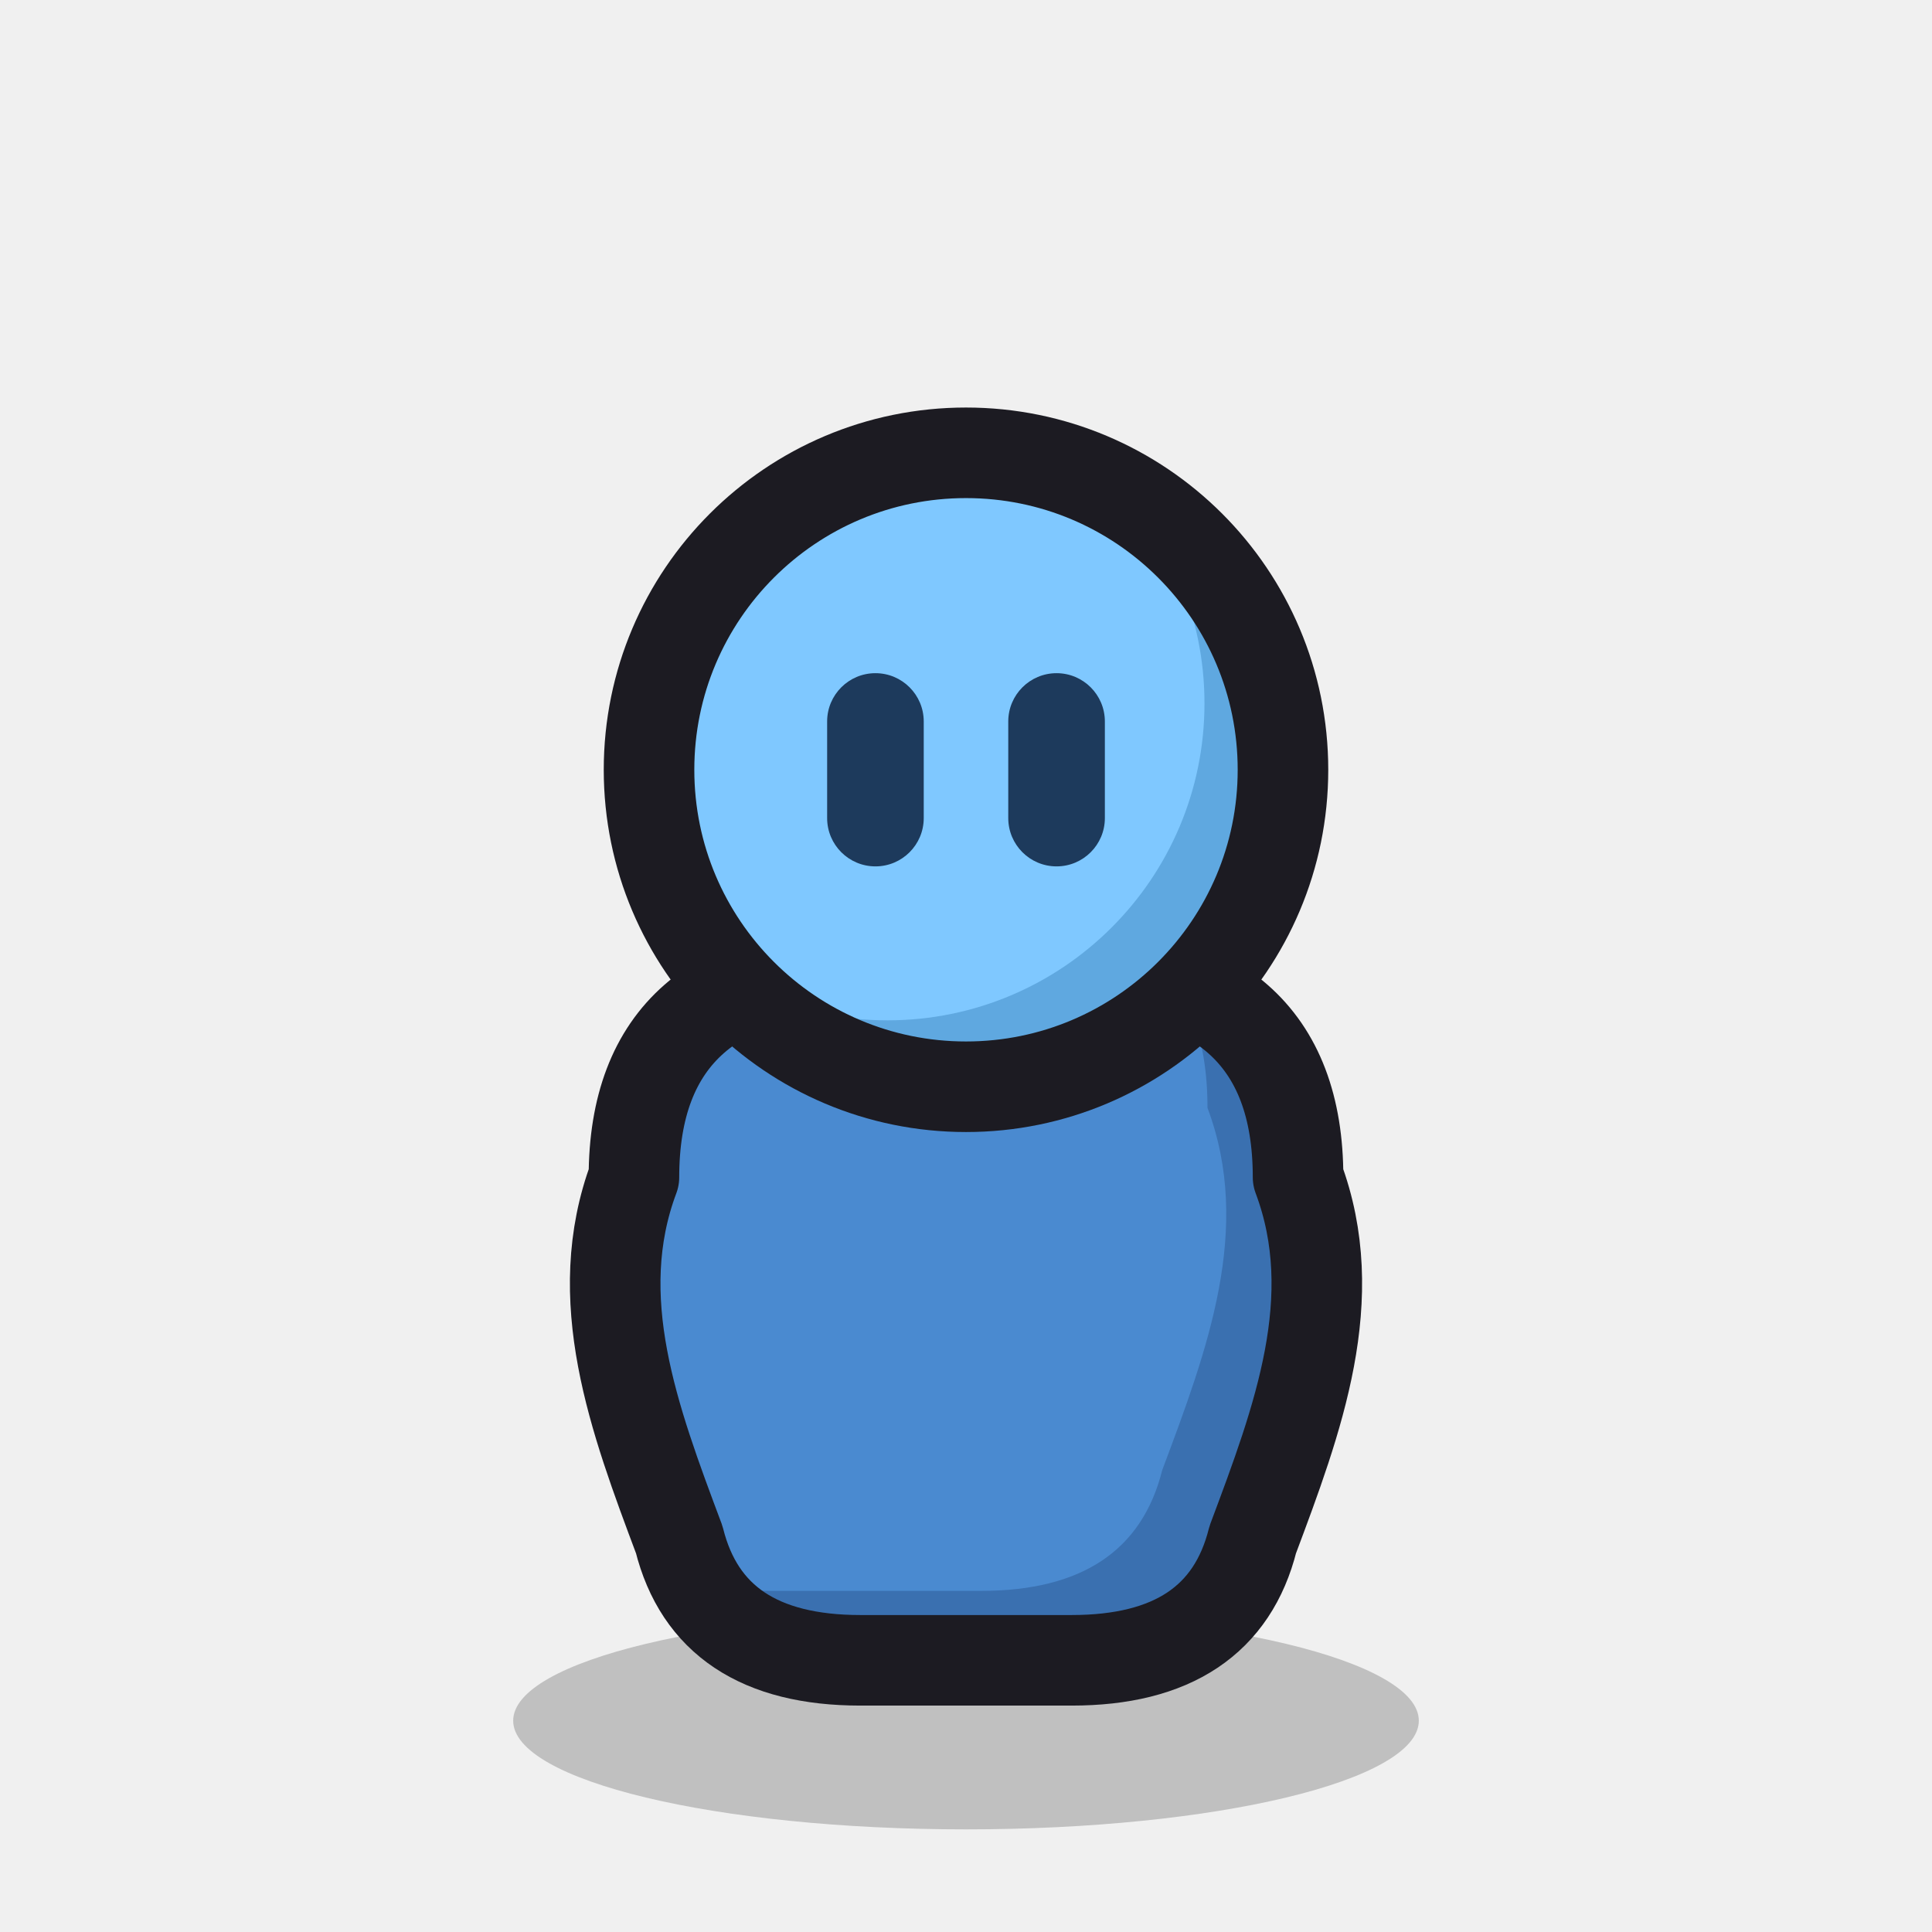
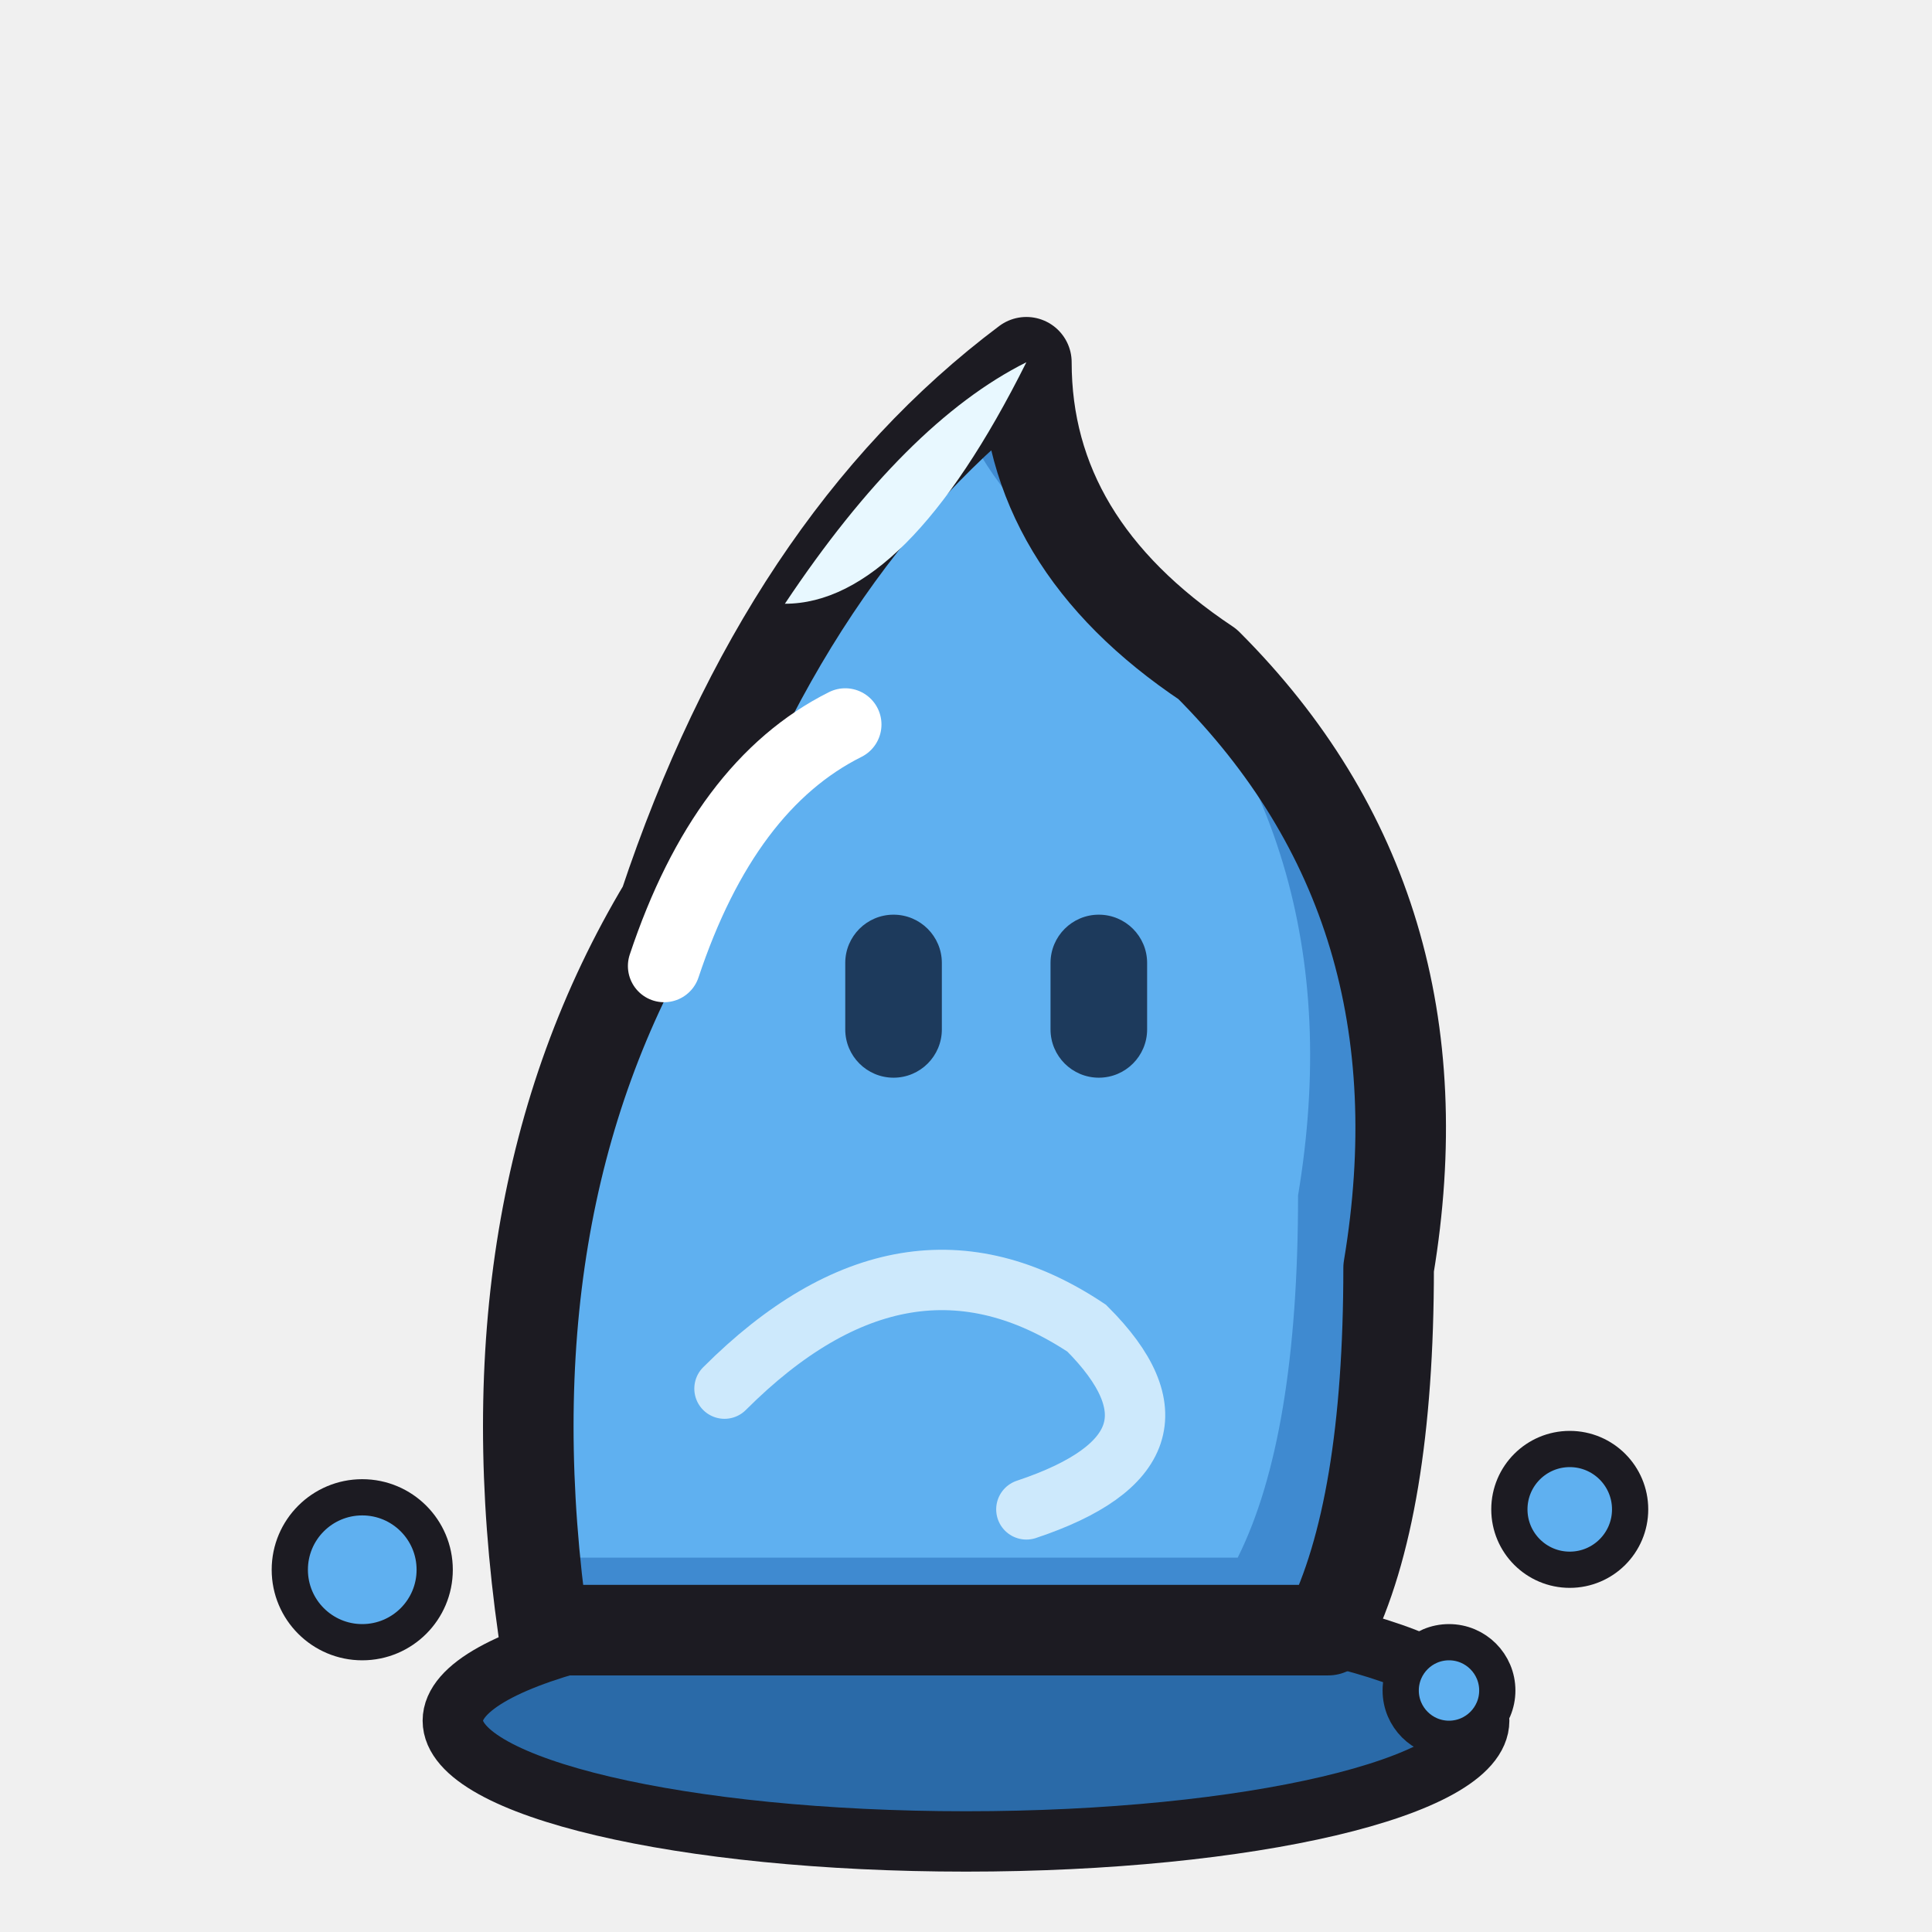
<svg xmlns="http://www.w3.org/2000/svg" width="64" height="64" viewBox="0 0 64 64">
-   <ellipse cx="32" cy="57" rx="15.0" ry="3.6" fill="#000" fill-opacity="0.2" />
-   <clipPath id="wspsouthb">
-     <path d="M21.0 39 Q21.0 32 29.0 32 L35.0 32 Q43.0 32 43.0 39 C44.5 43 43.0 47 41.5 51 Q40.5 55 35.5 55 L28.5 55 Q23.5 55 22.5 51 C21.0 47 19.5 43 21.0 39 Z" />
+   <ellipse cx="32" cy="57" rx="17" ry="4" fill="#2a6aa8" stroke="#1c1b22" stroke-width="2" />
+   <clipPath id="wspsouthc">
+     <path d="M18 54 Q16 40 22 30 Q26 18 34 12 Q34 18 40 22 Q48 30 46 42 Q46 50 44 54 Z" />
  </clipPath>
-   <path d="M21.0 39 Q21.0 32 29.0 32 L35.0 32 Q43.0 32 43.0 39 C44.5 43 43.0 47 41.5 51 Q40.5 55 35.5 55 L28.5 55 Q23.5 55 22.5 51 C21.0 47 19.5 43 21.0 39 Z" fill="#3a70b0" />
-   <path d="M21.0 39 Q21.0 32 29.0 32 L35.0 32 Q43.0 32 43.0 39 C44.5 43 43.0 47 41.5 51 Q40.5 55 35.5 55 L28.5 55 Q23.5 55 22.5 51 C21.0 47 19.5 43 21.0 39 Z" fill="#4a8ad0" transform="translate(-3.0 -2.3)" clip-path="url(#wspsouthbm)" />
-   <clipPath id="wspsouthbm" transform="translate(3.0 2.3)">
-     <path d="M21.0 39 Q21.0 32 29.0 32 L35.0 32 Q43.0 32 43.0 39 C44.5 43 43.0 47 41.5 51 Q40.5 55 35.5 55 L28.5 55 Q23.5 55 22.5 51 C21.0 47 19.5 43 21.0 39 Z" />
+   <path d="M18 54 Q16 40 22 30 Q26 18 34 12 Q34 18 40 22 Q48 30 46 42 Q46 50 44 54 Z" fill="#3f8ad0" />
+   <path d="M18 54 Q16 40 22 30 Q26 18 34 12 Q34 18 40 22 Q48 30 46 42 Q46 50 44 54 Z" fill="#5fb0f0" transform="translate(-3 -2.4)" clip-path="url(#wspsouthcm)" />
+   <clipPath id="wspsouthcm" transform="translate(3 2.4)">
+     <path d="M18 54 Q16 40 22 30 Q26 18 34 12 Q34 18 40 22 Q48 30 46 42 Q46 50 44 54 Z" />
  </clipPath>
-   <path d="M21.0 39 Q21.0 32 29.0 32 L35.0 32 Q43.0 32 43.0 39 C44.5 43 43.0 47 41.5 51 Q40.5 55 35.5 55 L28.5 55 Q23.5 55 22.5 51 C21.0 47 19.5 43 21.0 39 Z" fill="none" stroke="#1c1b22" stroke-width="3" stroke-linejoin="round" stroke-linecap="round" />
-   <clipPath id="wspsouthh">
-     <path d="M21.5 25.5 A10.5 10.5 0 1 0 42.5 25.5 A10.5 10.5 0 1 0 21.5 25.5 Z" />
-   </clipPath>
-   <path d="M21.5 25.5 A10.5 10.5 0 1 0 42.5 25.5 A10.5 10.5 0 1 0 21.5 25.5 Z" fill="#5fa8e0" />
-   <path d="M21.5 25.5 A10.5 10.5 0 1 0 42.5 25.5 A10.5 10.5 0 1 0 21.5 25.5 Z" fill="#7fc8ff" transform="translate(-2.6 -2.2)" clip-path="url(#wspsouthhm)" />
-   <clipPath id="wspsouthhm" transform="translate(2.6 2.2)">
-     <path d="M21.5 25.5 A10.5 10.5 0 1 0 42.5 25.5 A10.5 10.5 0 1 0 21.5 25.5 Z" />
-   </clipPath>
-   <path d="M21.5 25.5 A10.5 10.5 0 1 0 42.5 25.5 A10.5 10.5 0 1 0 21.5 25.5 Z" fill="none" stroke="#1c1b22" stroke-width="3" stroke-linejoin="round" stroke-linecap="round" />
-   <rect x="27.4" y="22.3" width="3.2" height="6.4" rx="1.6" fill="#1d3a5c" />
-   <rect x="33.4" y="22.3" width="3.2" height="6.4" rx="1.6" fill="#1d3a5c" />
+   <path d="M18 54 Q16 40 22 30 Q26 18 34 12 Q34 18 40 22 Q48 30 46 42 Q46 50 44 54 Z" fill="none" stroke="#1c1b22" stroke-width="3" stroke-linejoin="round" stroke-linecap="round" />
+   <path d="M34 12 Q30 20 26 20 Q30 14 34 12 Z" fill="#e8f8ff" />
+   <path d="M24 46 Q30 40 36 44 Q40 48 34 50" fill="none" stroke="#e8f8ff" stroke-width="2" stroke-linecap="round" opacity="0.8" />
+   <path d="M22 32 Q24 26 28 24" fill="none" stroke="#ffffff" stroke-width="2.4" stroke-linecap="round" />
+   <circle cx="12" cy="52" r="2.4" fill="#5fb0f0" stroke="#1c1b22" stroke-width="1.2" />
+   <circle cx="52" cy="50" r="2" fill="#5fb0f0" stroke="#1c1b22" stroke-width="1.2" />
+   <circle cx="48" cy="56" r="1.6" fill="#5fb0f0" stroke="#1c1b22" stroke-width="1.2" />
+   <rect x="28.0" y="30.3" width="3.2" height="5.4" rx="1.6" fill="#1d3a5c" />
+   <rect x="34.8" y="30.3" width="3.2" height="5.4" rx="1.6" fill="#1d3a5c" />
</svg>
